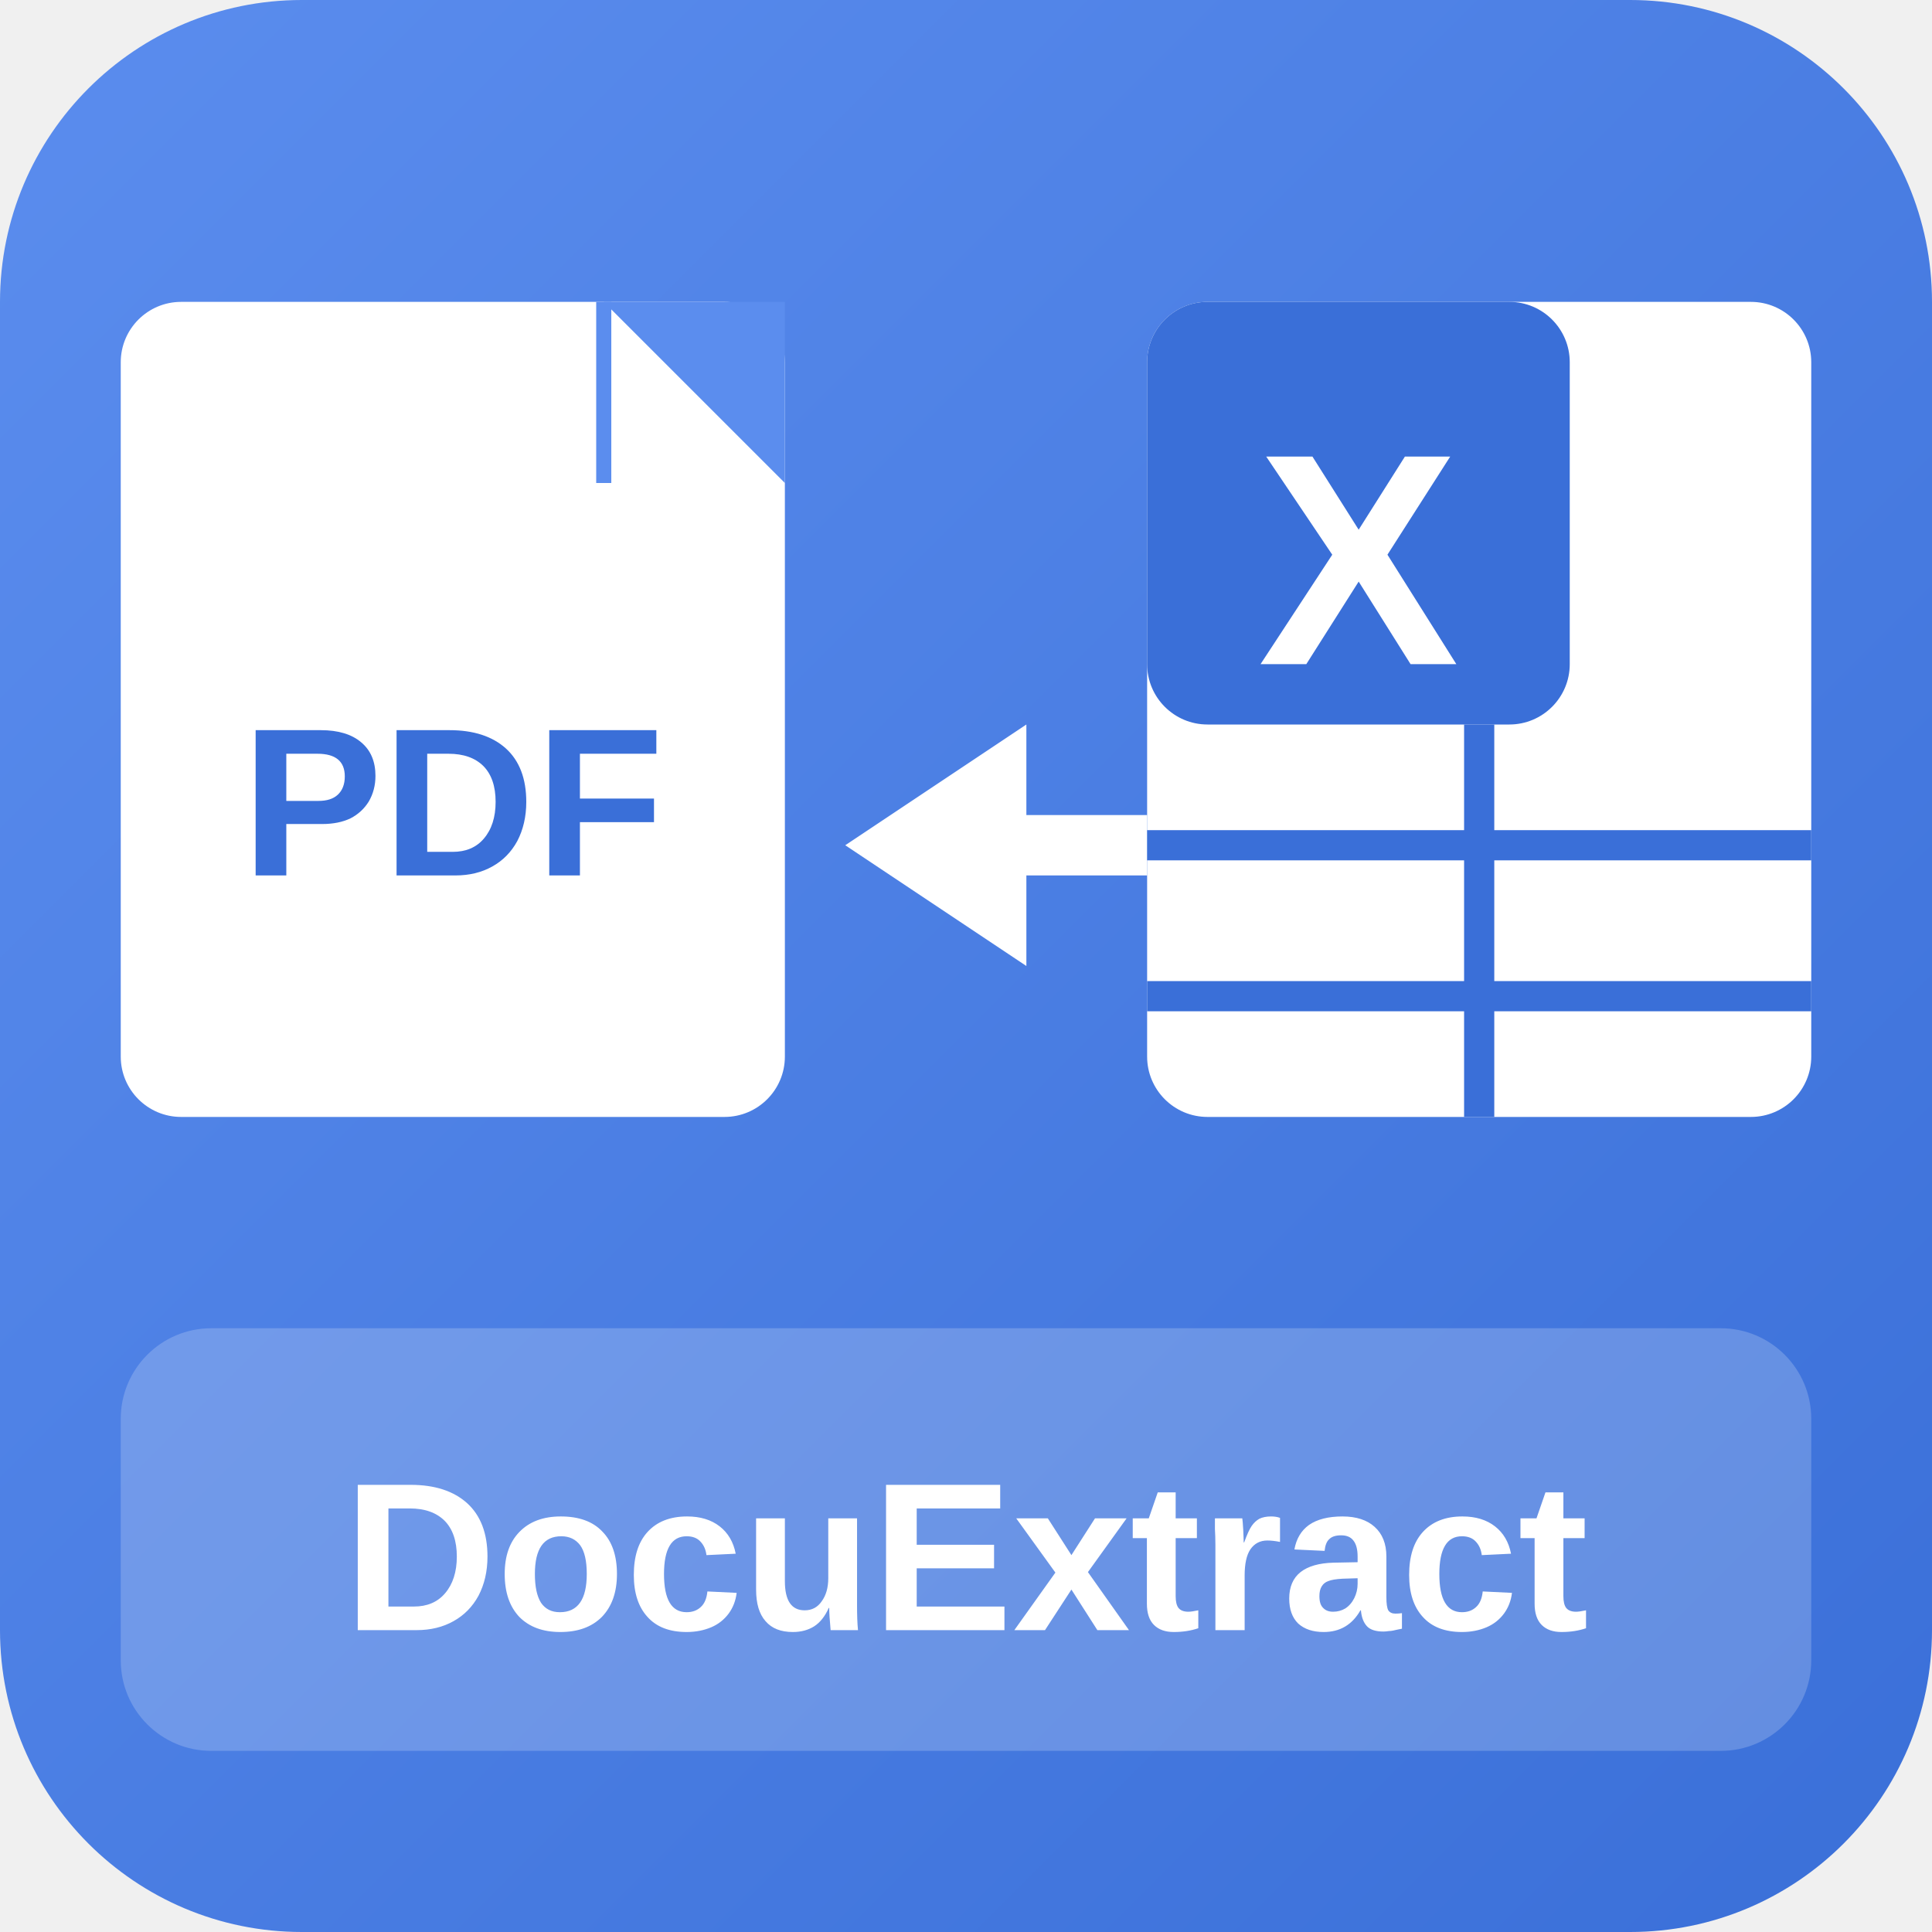
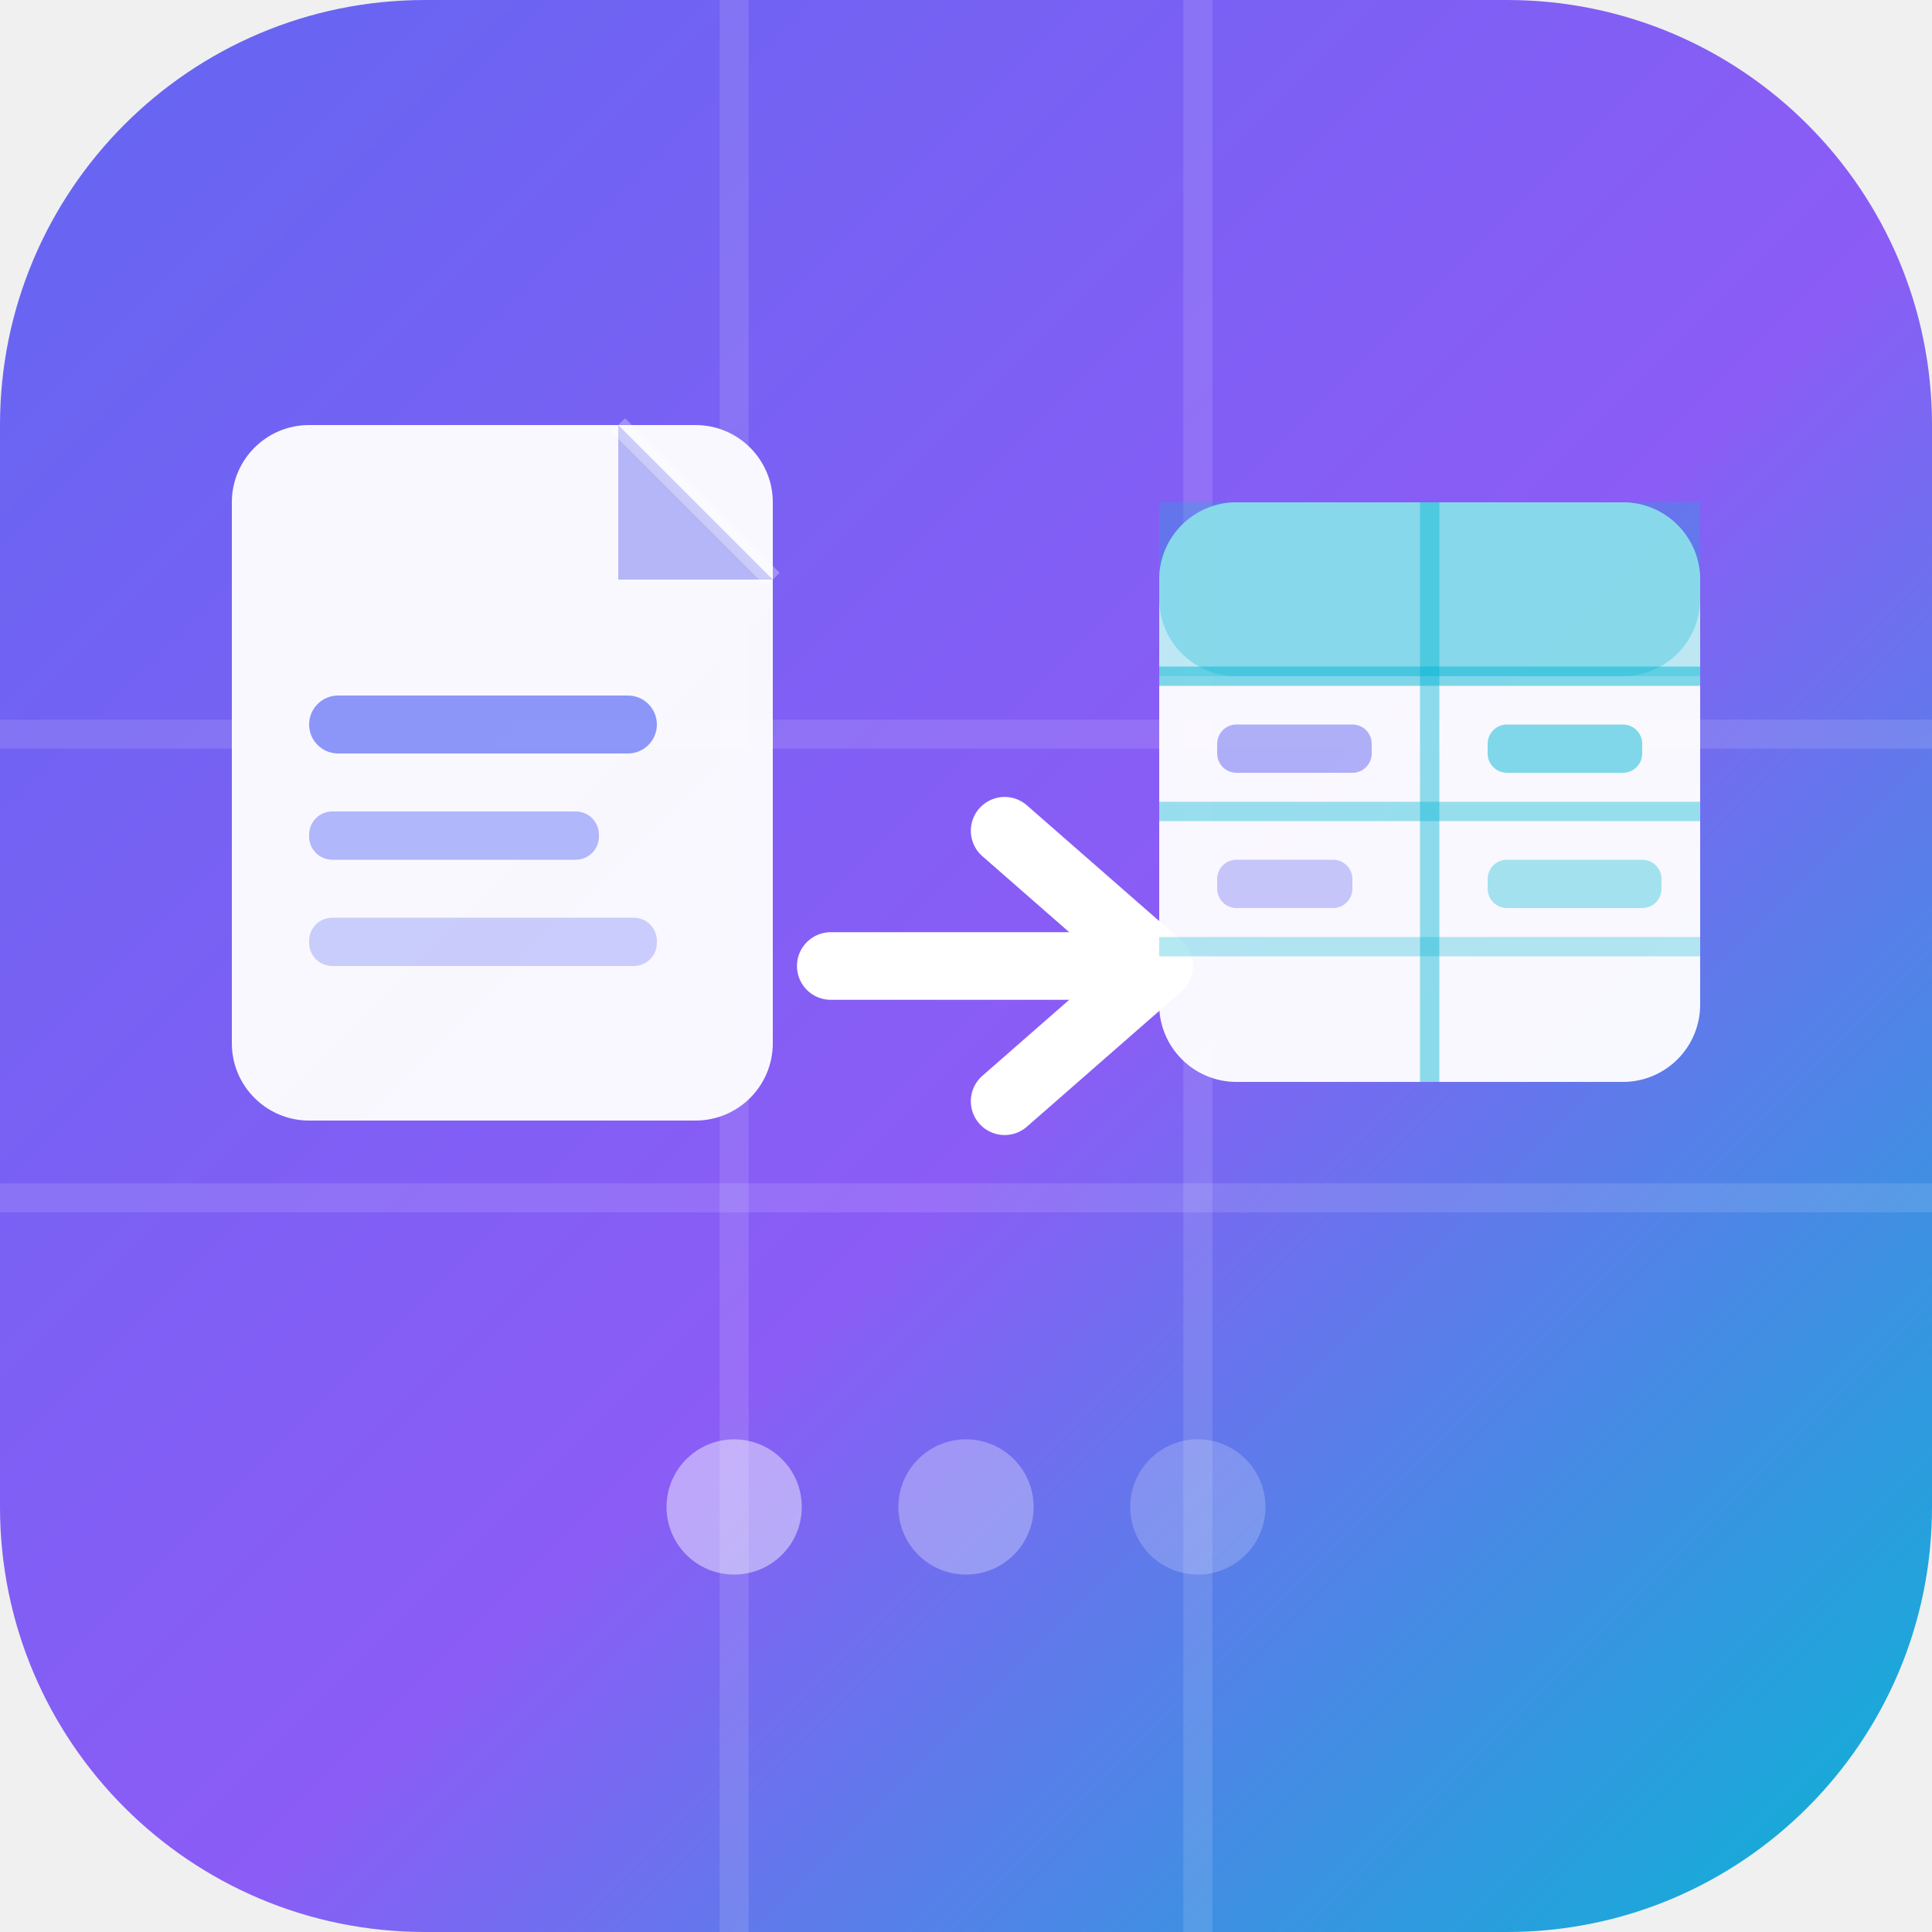
- <svg xmlns="http://www.w3.org/2000/svg" viewBox="0 0 64 64">
+ <svg xmlns="http://www.w3.org/2000/svg" viewBox="0 0 100 100">
  <defs>
    <linearGradient id="bg" x1="0%" y1="0%" x2="100%" y2="100%">
-       <stop offset="0%" style="stop-color:#5b8dee" />
-       <stop offset="100%" style="stop-color:#3a6fd8" />
+       <stop offset="0%" stop-color="#6366f1" />
+       <stop offset="55%" stop-color="#8b5cf6" />
+       <stop offset="100%" stop-color="#06b6d4" />
    </linearGradient>
  </defs>
-   <rect width="64" height="64" rx="10" fill="url(#bg)" />
-   <rect x="4" y="10" width="22" height="27" rx="2" fill="white" />
-   <polygon points="20,10 26,10 26,16" fill="#5b8dee" />
-   <line x1="20" y1="10" x2="20" y2="16" stroke="#5b8dee" stroke-width="0.5" />
-   <text x="15" y="29" font-family="Arial" font-weight="bold" font-size="7" fill="#3a6fd8" text-anchor="middle">PDF</text>
-   <polygon points="28,28 34,24 34,27 38,27 38,29 34,29 34,32" fill="white" />
-   <rect x="38" y="10" width="22" height="27" rx="2" fill="white" />
-   <rect x="38" y="10" width="14" height="14" rx="2" fill="#3a6fd8" />
-   <text x="45" y="22" font-family="Arial" font-weight="bold" font-size="10" fill="white" text-anchor="middle">X</text>
-   <line x1="38" y1="28" x2="60" y2="28" stroke="#3a6fd8" stroke-width="1" />
-   <line x1="38" y1="33" x2="60" y2="33" stroke="#3a6fd8" stroke-width="1" />
-   <line x1="49" y1="24" x2="49" y2="37" stroke="#3a6fd8" stroke-width="1" />
-   <rect x="4" y="44" width="56" height="14" rx="3" fill="rgba(255,255,255,0.2)" />
-   <text x="32" y="54" font-family="Arial" font-weight="bold" font-size="7" fill="white" text-anchor="middle">DocuExtract</text>
+   <rect width="100" height="100" rx="22" fill="url(#bg)" />
+   <line x1="0" y1="38" x2="100" y2="38" stroke="rgba(255,255,255,0.12)" stroke-width="1.5" />
+   <line x1="0" y1="62" x2="100" y2="62" stroke="rgba(255,255,255,0.12)" stroke-width="1.5" />
+   <line x1="38" y1="0" x2="38" y2="100" stroke="rgba(255,255,255,0.12)" stroke-width="1.5" />
+   <line x1="62" y1="0" x2="62" y2="100" stroke="rgba(255,255,255,0.12)" stroke-width="1.5" />
+   <rect x="12" y="22" width="28" height="36" rx="4" fill="white" opacity="0.95" />
+   <path d="M32 22 L40 30 L32 30 Z" fill="rgba(99,102,241,0.45)" />
+   <path d="M32 22 L40 30" stroke="rgba(255,255,255,0.3)" stroke-width="1" fill="none" />
+   <rect x="16" y="36" width="18" height="3" rx="1.5" fill="#818cf8" opacity="0.9" />
+   <rect x="16" y="42" width="15" height="2.5" rx="1.2" fill="#818cf8" opacity="0.6" />
+   <rect x="16" y="47.5" width="18" height="2.5" rx="1.2" fill="#818cf8" opacity="0.4" />
+   <path d="M43 50 L57 50" stroke="white" stroke-width="3.5" stroke-linecap="round" />
+   <path d="M52 43 L60 50 L52 57" stroke="white" stroke-width="3.5" stroke-linecap="round" stroke-linejoin="round" fill="none" />
+   <rect x="60" y="26" width="28" height="30" rx="4" fill="white" opacity="0.95" />
+   <rect x="60" y="26" width="28" height="9" rx="4" fill="#06b6d4" opacity="0.3" />
+   <rect x="60" y="26" width="28" height="9" rx="0" fill="#06b6d4" opacity="0.25" />
+   <rect x="60" y="26" width="28" height="9" rx="4" fill="none" />
+   <line x1="60" y1="35" x2="88" y2="35" stroke="#06b6d4" stroke-width="1" opacity="0.5" />
+   <line x1="60" y1="42" x2="88" y2="42" stroke="#06b6d4" stroke-width="1" opacity="0.4" />
+   <line x1="60" y1="49" x2="88" y2="49" stroke="#06b6d4" stroke-width="1" opacity="0.3" />
+   <line x1="74" y1="26" x2="74" y2="56" stroke="#06b6d4" stroke-width="1" opacity="0.45" />
+   <rect x="63" y="37.5" width="8" height="2.5" rx="1" fill="#6366f1" opacity="0.5" />
+   <rect x="77" y="37.5" width="8" height="2.5" rx="1" fill="#06b6d4" opacity="0.5" />
+   <rect x="63" y="44.5" width="7" height="2.5" rx="1" fill="#6366f1" opacity="0.35" />
+   <rect x="77" y="44.5" width="9" height="2.5" rx="1" fill="#06b6d4" opacity="0.35" />
+   <circle cx="38" cy="78" r="3.5" fill="white" opacity="0.45" />
+   <circle cx="50" cy="78" r="3.5" fill="white" opacity="0.3" />
+   <circle cx="62" cy="78" r="3.5" fill="white" opacity="0.2" />
</svg>
